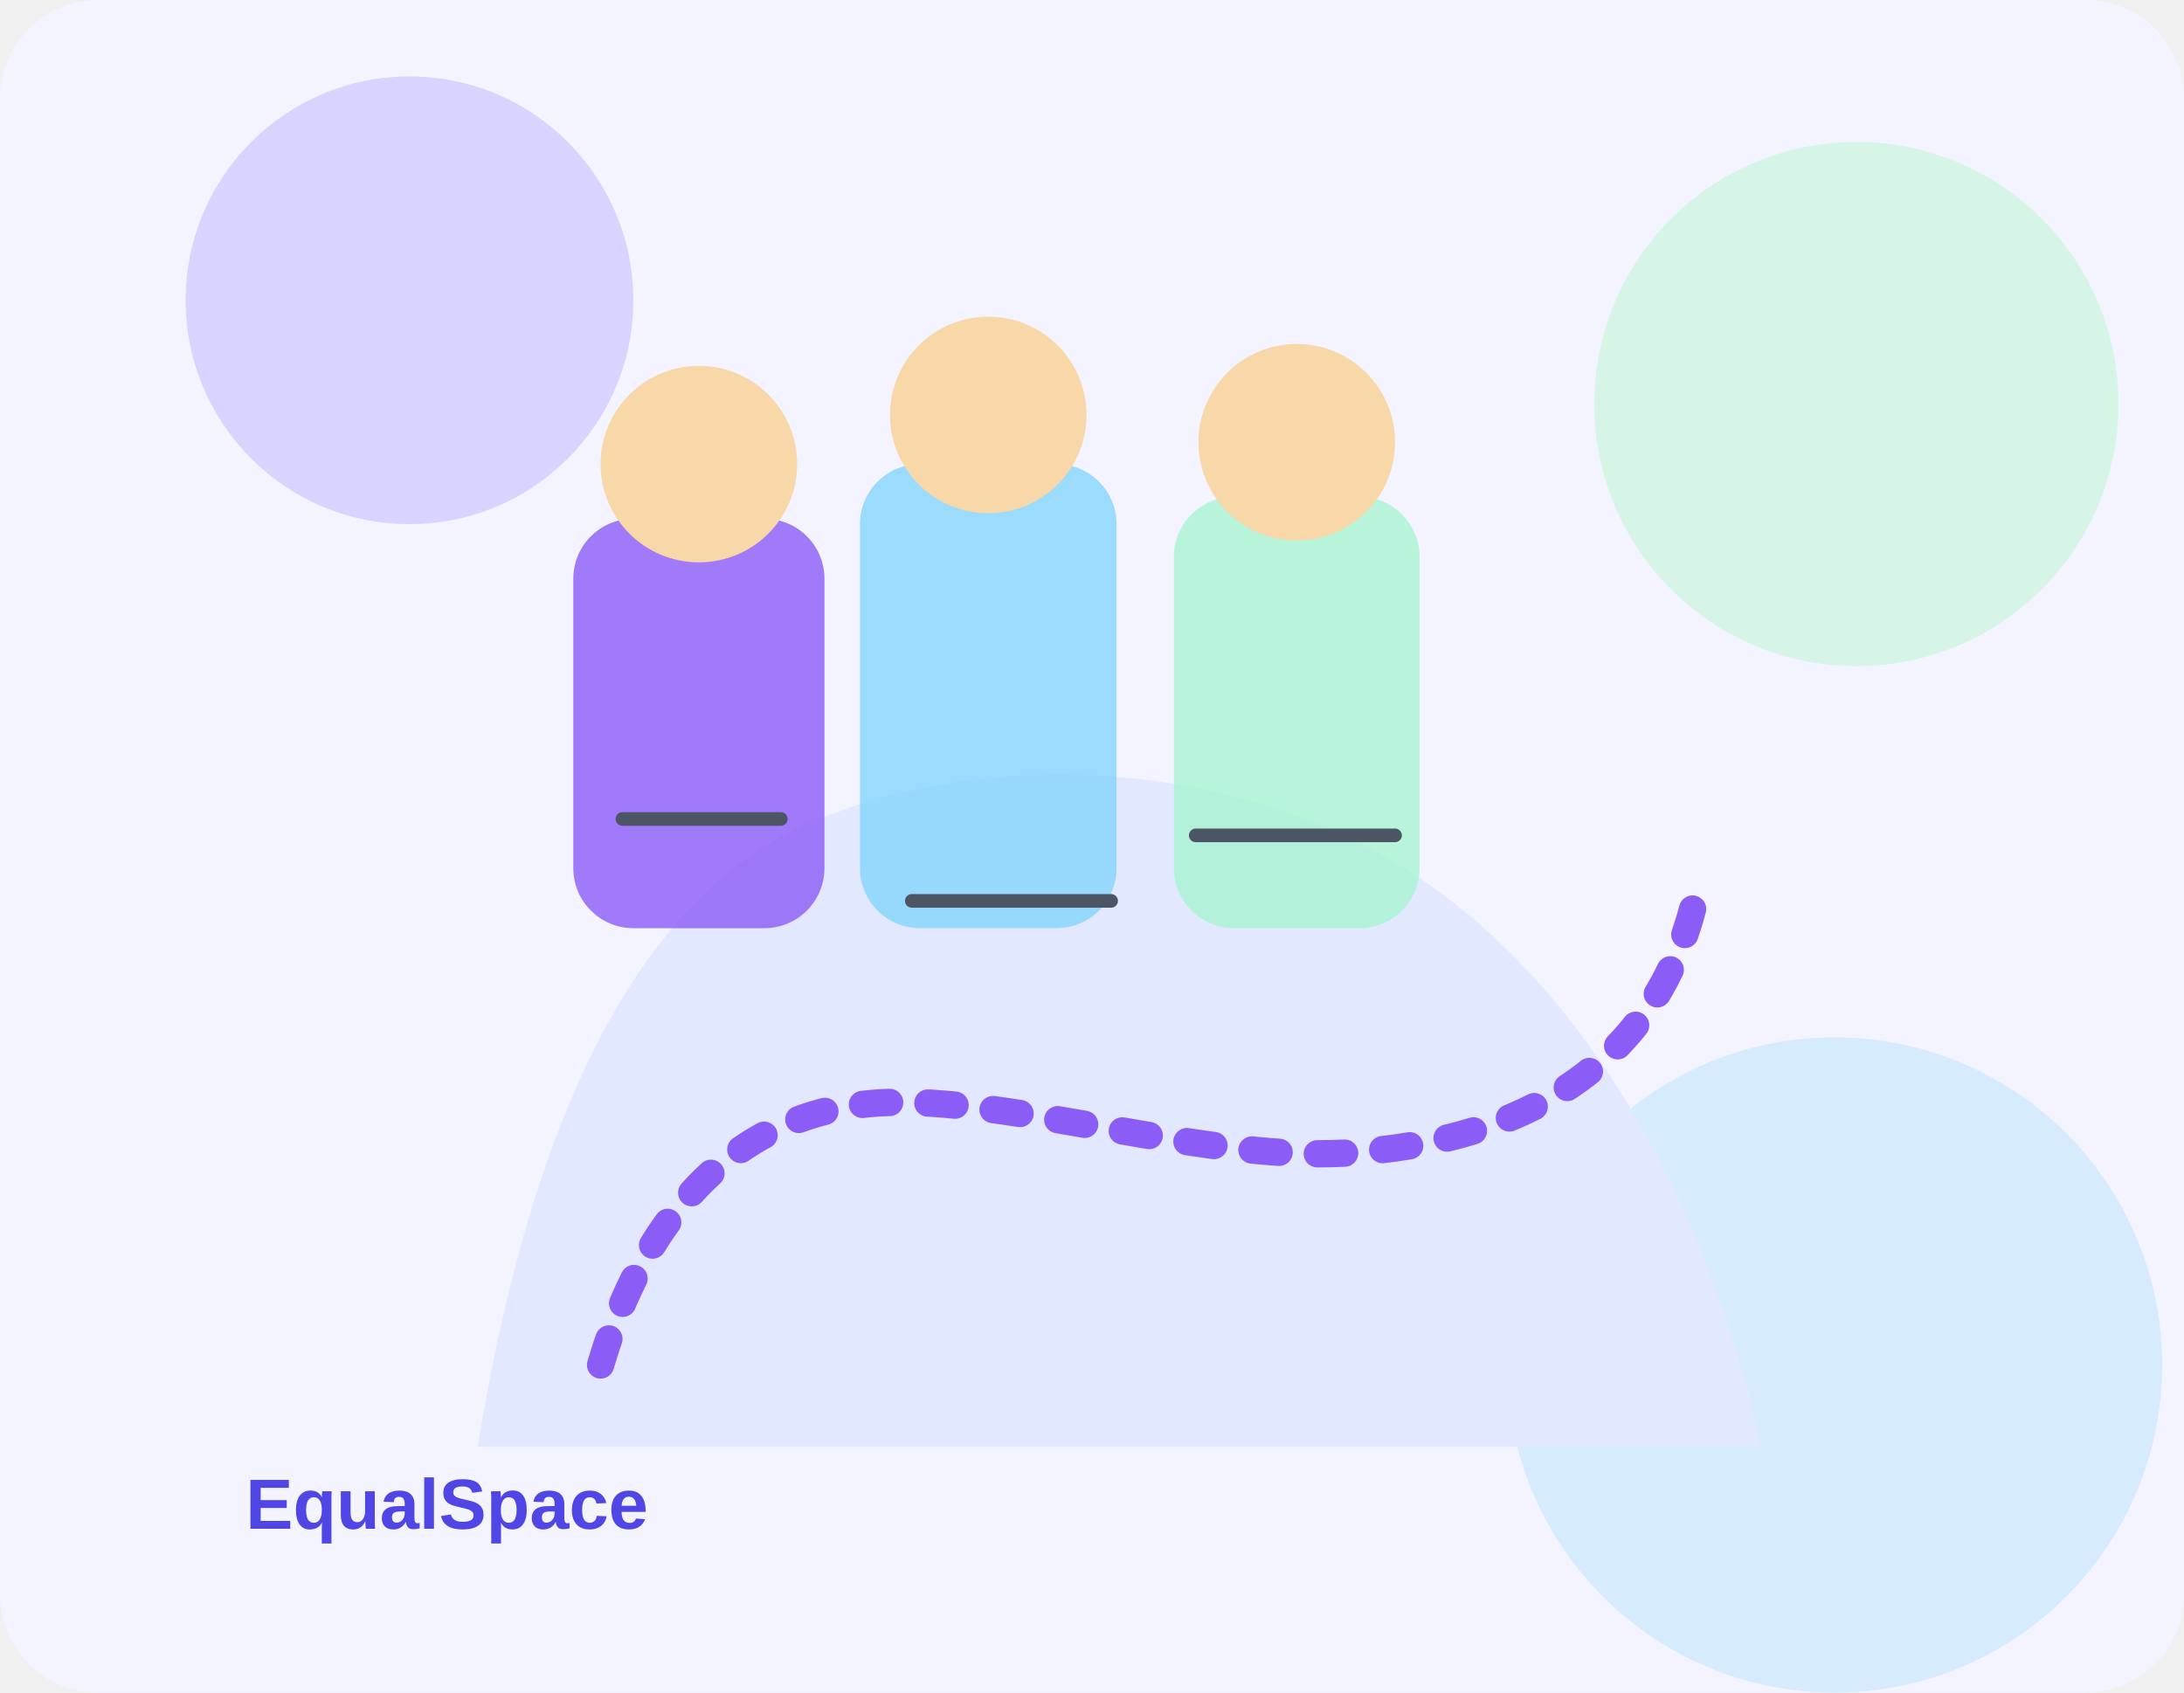
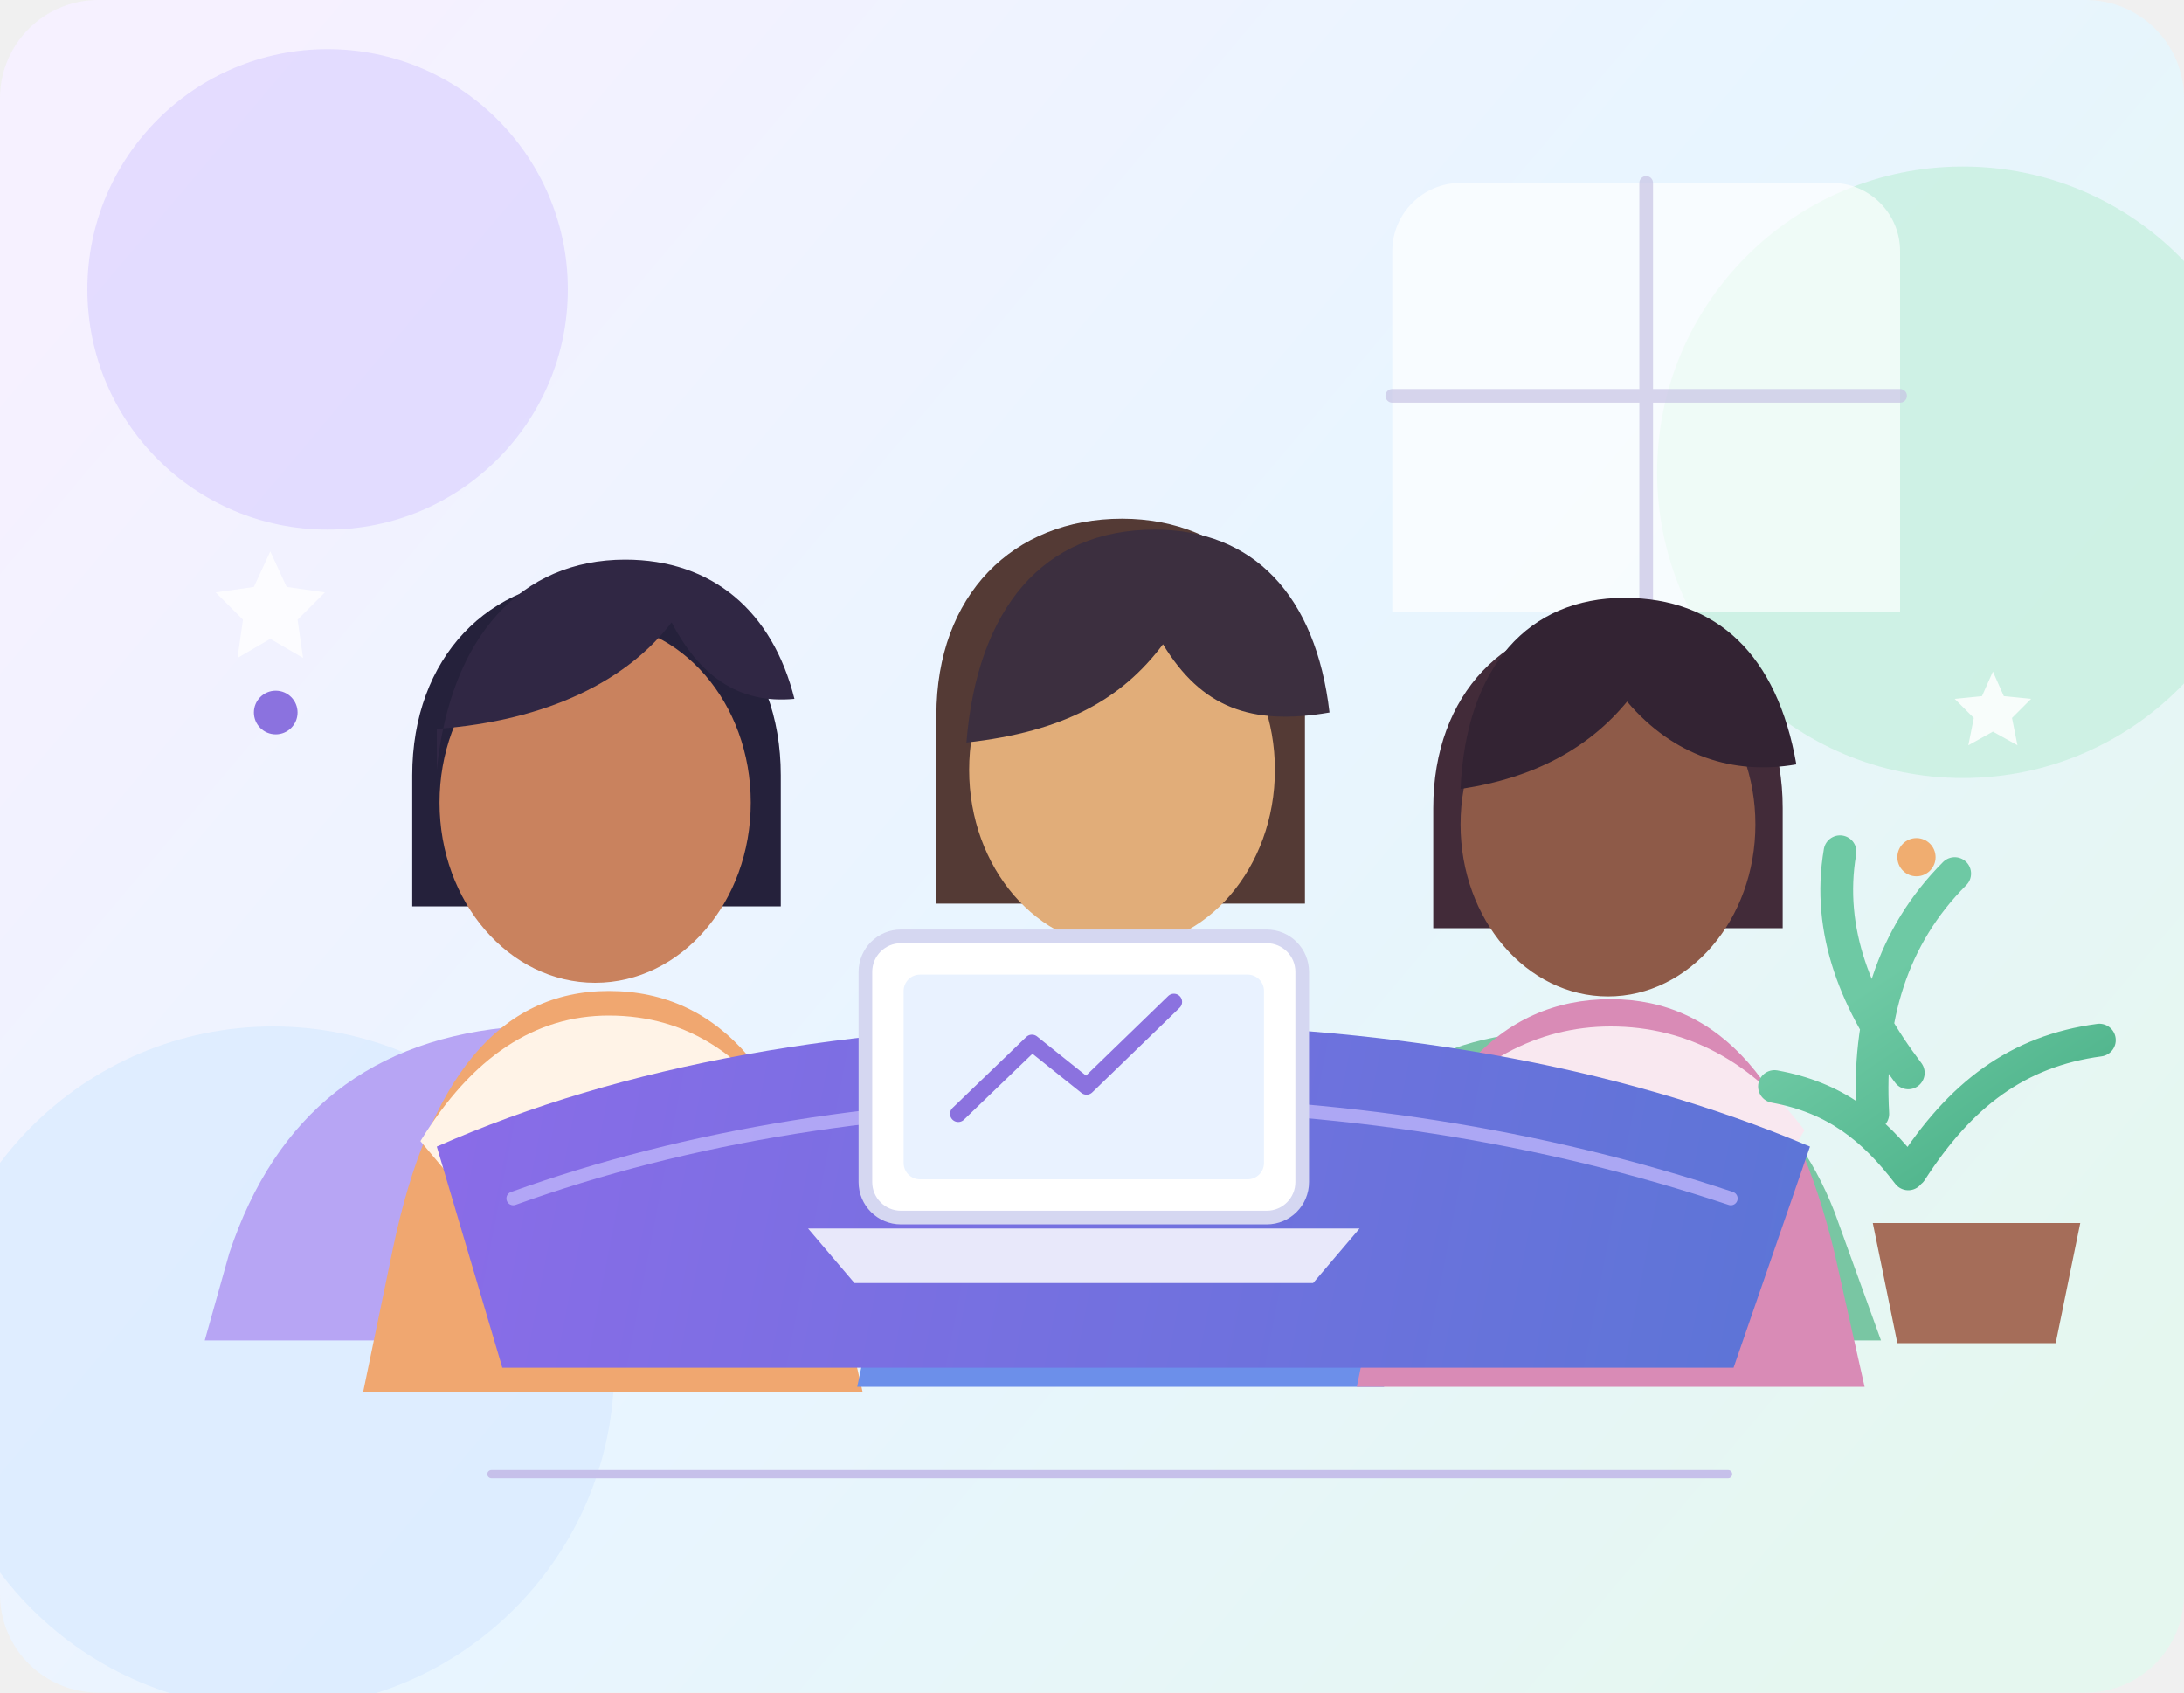
<svg xmlns="http://www.w3.org/2000/svg" width="800" height="620" viewBox="0 0 800 620" fill="none">
-   <rect width="800" height="620" rx="36" fill="#F3F4FF" />
-   <circle cx="150" cy="110" r="82" fill="#D8D4FF" />
-   <circle cx="680" cy="148" r="96" fill="#D6F5E7" />
-   <circle cx="672" cy="500" r="120" fill="#D7EBFF" />
-   <path d="M175 530C195 406 236 325 300 300C357 277 433 278 492 306C563 338 621 420 645 530H175Z" fill="#E2E8FF" />
-   <rect x="210" y="190" width="92" height="150" rx="22" fill="#8B5CF6" fill-opacity="0.8" />
-   <rect x="315" y="170" width="94" height="170" rx="22" fill="#7DD3FC" fill-opacity="0.75" />
-   <rect x="430" y="182" width="90" height="158" rx="22" fill="#A7F3D0" fill-opacity="0.8" />
-   <circle cx="256" cy="170" r="36" fill="#F8D7A9" />
-   <circle cx="362" cy="152" r="36" fill="#F8D7A9" />
-   <circle cx="475" cy="162" r="36" fill="#F8D7A9" />
-   <path d="M228 300H286" stroke="#4B5563" stroke-width="5" stroke-linecap="round" />
-   <path d="M334 330H407" stroke="#4B5563" stroke-width="5" stroke-linecap="round" />
-   <path d="M438 306H511" stroke="#4B5563" stroke-width="5" stroke-linecap="round" />
-   <path d="M220 500C232 459 260 408 322 404C370 401 445 427 498 422C569 416 607 382 620 333" stroke="#8B5CF6" stroke-width="10" stroke-linecap="round" stroke-dasharray="10 14" />
-   <text x="90" y="560" fill="#4F46E5" font-size="26" font-family="Arial, sans-serif" font-weight="700">EqualSpace</text>
+   <defs>
+     <linearGradient id="wall" x1="75" y1="36" x2="723" y2="583" gradientUnits="userSpaceOnUse">
+       <stop stop-color="#F6F1FF" />
+       <stop offset="0.52" stop-color="#E8F5FF" />
+       <stop offset="1" stop-color="#E5F7EF" />
+     </linearGradient>
+     <linearGradient id="table" x1="155" y1="433" x2="662" y2="531" gradientUnits="userSpaceOnUse">
+       <stop stop-color="#8A6CE8" />
+       <stop offset="1" stop-color="#5B75D6" />
+     </linearGradient>
+     <linearGradient id="plant" x1="669" y1="372" x2="742" y2="480" gradientUnits="userSpaceOnUse">
+       <stop stop-color="#6EC9A4" />
+       <stop offset="1" stop-color="#3CA77C" />
+     </linearGradient>
+   </defs>
+   <rect width="800" height="620" rx="36" fill="url(#wall)" />
+   <circle cx="120" cy="106" r="88" fill="#D9D0FF" fill-opacity=".64" />
+   <circle cx="719" cy="173" r="112" fill="#C8F0DF" fill-opacity=".8" />
+   <circle cx="100" cy="501" r="125" fill="#D9EAFF" fill-opacity=".75" />
+   <path d="M535 67h136a25 25 0 0 1 25 25v132H510V92a25 25 0 0 1 25-25Z" fill="#FFF" fill-opacity=".68" />
+   <path d="M603 67v157M510 145h186" stroke="#C8C4E4" stroke-width="5" stroke-linecap="round" stroke-opacity=".7" />
+   <path d="M84 459c17-51 52-79 106-83 50-4 93 19 116 68l17 47H75l9-32Z" fill="#B7A5F4" />
+   <path d="M477 444c16-47 52-68 100-66 48 2 79 25 95 66l17 47H464l13-47Z" fill="#79C6A3" />
+   <path d="M151 284c0-43 28-72 67-72 40 0 68 29 68 72v48H151v-48Z" fill="#25213B" />
+   <ellipse cx="218" cy="294" rx="57" ry="66" fill="#C9825E" />
+   <path d="M160 282c5-49 31-77 69-77 32 0 54 19 62 51-21 2-35-9-45-28-16 21-45 36-86 39v15Z" fill="#302744" />
+   <path d="M144 457c13-62 39-94 79-94 41 0 68 32 81 94l12 53H133l11-53Z" fill="#F0A770" />
+   <path d="M154 418c19-31 42-46 69-46 29 0 52 15 70 46l-21 25h-97l-21-25Z" fill="#FFF3E7" />
+   <path d="M343 262c0-44 28-72 68-72 39 0 67 28 67 72v69H343v-69Z" fill="#543A35" />
+   <ellipse cx="411" cy="282" rx="56" ry="65" fill="#E1AD79" />
+   <path d="M354 272c4-49 28-78 69-78 36 0 59 24 64 67-29 5-47-2-61-25-15 20-36 32-72 36Z" fill="#3C2F3F" />
+   <path d="M326 451c17-66 44-99 85-99 43 0 71 33 86 99l10 57H314l12-57Z" fill="#6C8FEA" />
+   <path d="M376 363h72l18 43-54 42-53-42 17-43Z" fill="#F8FBFF" />
+   <path d="M525 296c0-42 27-69 64-69s64 27 64 69v44H525v-44Z" fill="#422B39" />
+   <ellipse cx="589" cy="302" rx="54" ry="63" fill="#8E5A48" />
+   <path d="M535 289c2-45 25-70 60-70 34 0 56 21 63 61-23 4-45-3-62-23-14 17-34 28-61 32Z" fill="#332333" />
+   <path d="M507 459c14-62 42-93 83-93 40 0 67 31 82 93l11 49H497l10-49Z" fill="#D98BB6" />
+   <path d="M520 414c19-25 43-38 70-38 28 0 52 13 71 38l-22 37h-96l-23-37Z" fill="#F9E8F0" />
+   <path d="M160 420c68-30 151-45 249-45 98 0 183 15 254 45l-28 81H184l-24-81Z" fill="url(#table)" />
+   <path d="M188 439c64-23 137-35 220-35 82 0 157 12 226 35" stroke="#BDB4FA" stroke-width="5" stroke-linecap="round" stroke-opacity=".8" />
+   <rect x="317" y="343" width="160" height="103" rx="13" fill="#FFF" stroke="#D5D7F1" stroke-width="5" />
+   <rect x="331" y="357" width="132" height="75" rx="6" fill="#E9F2FF" />
+   <path d="m351 408 27-26 20 16 32-31" stroke="#8B72DF" stroke-width="6" stroke-linecap="round" stroke-linejoin="round" />
+   <path d="M296 450h202l-17 20H313l-17-20Z" fill="#E8E8FA" />
+   <path d="M686 408c-2-35 7-65 30-88M700 429c18-28 39-44 69-48M699 393c-19-25-30-52-25-81M699 430c-13-17-27-28-49-32" stroke="url(#plant)" stroke-width="12" stroke-linecap="round" />
+   <path d="M686 448h76l-9 44h-58l-9-44Z" fill="#A56D59" />
+   <path d="M180 540h453" stroke="#C6C0EA" stroke-width="3" stroke-linecap="round" />
+   <circle cx="101" cy="261" r="8" fill="#8B72DF" />
+   <circle cx="702" cy="314" r="7" fill="#F0AD70" />
+   <path d="m99 202 6 13 14 2-10 10 2 14-12-7-12 7 2-14-10-10 14-2 6-13Z" fill="#FFF" fill-opacity=".8" />
+   <path d="m730 246 4 9 10 1-7 7 2 10-9-5-9 5 2-10-7-7 10-1 4-9Z" fill="#FFF" fill-opacity=".85" />
</svg>
